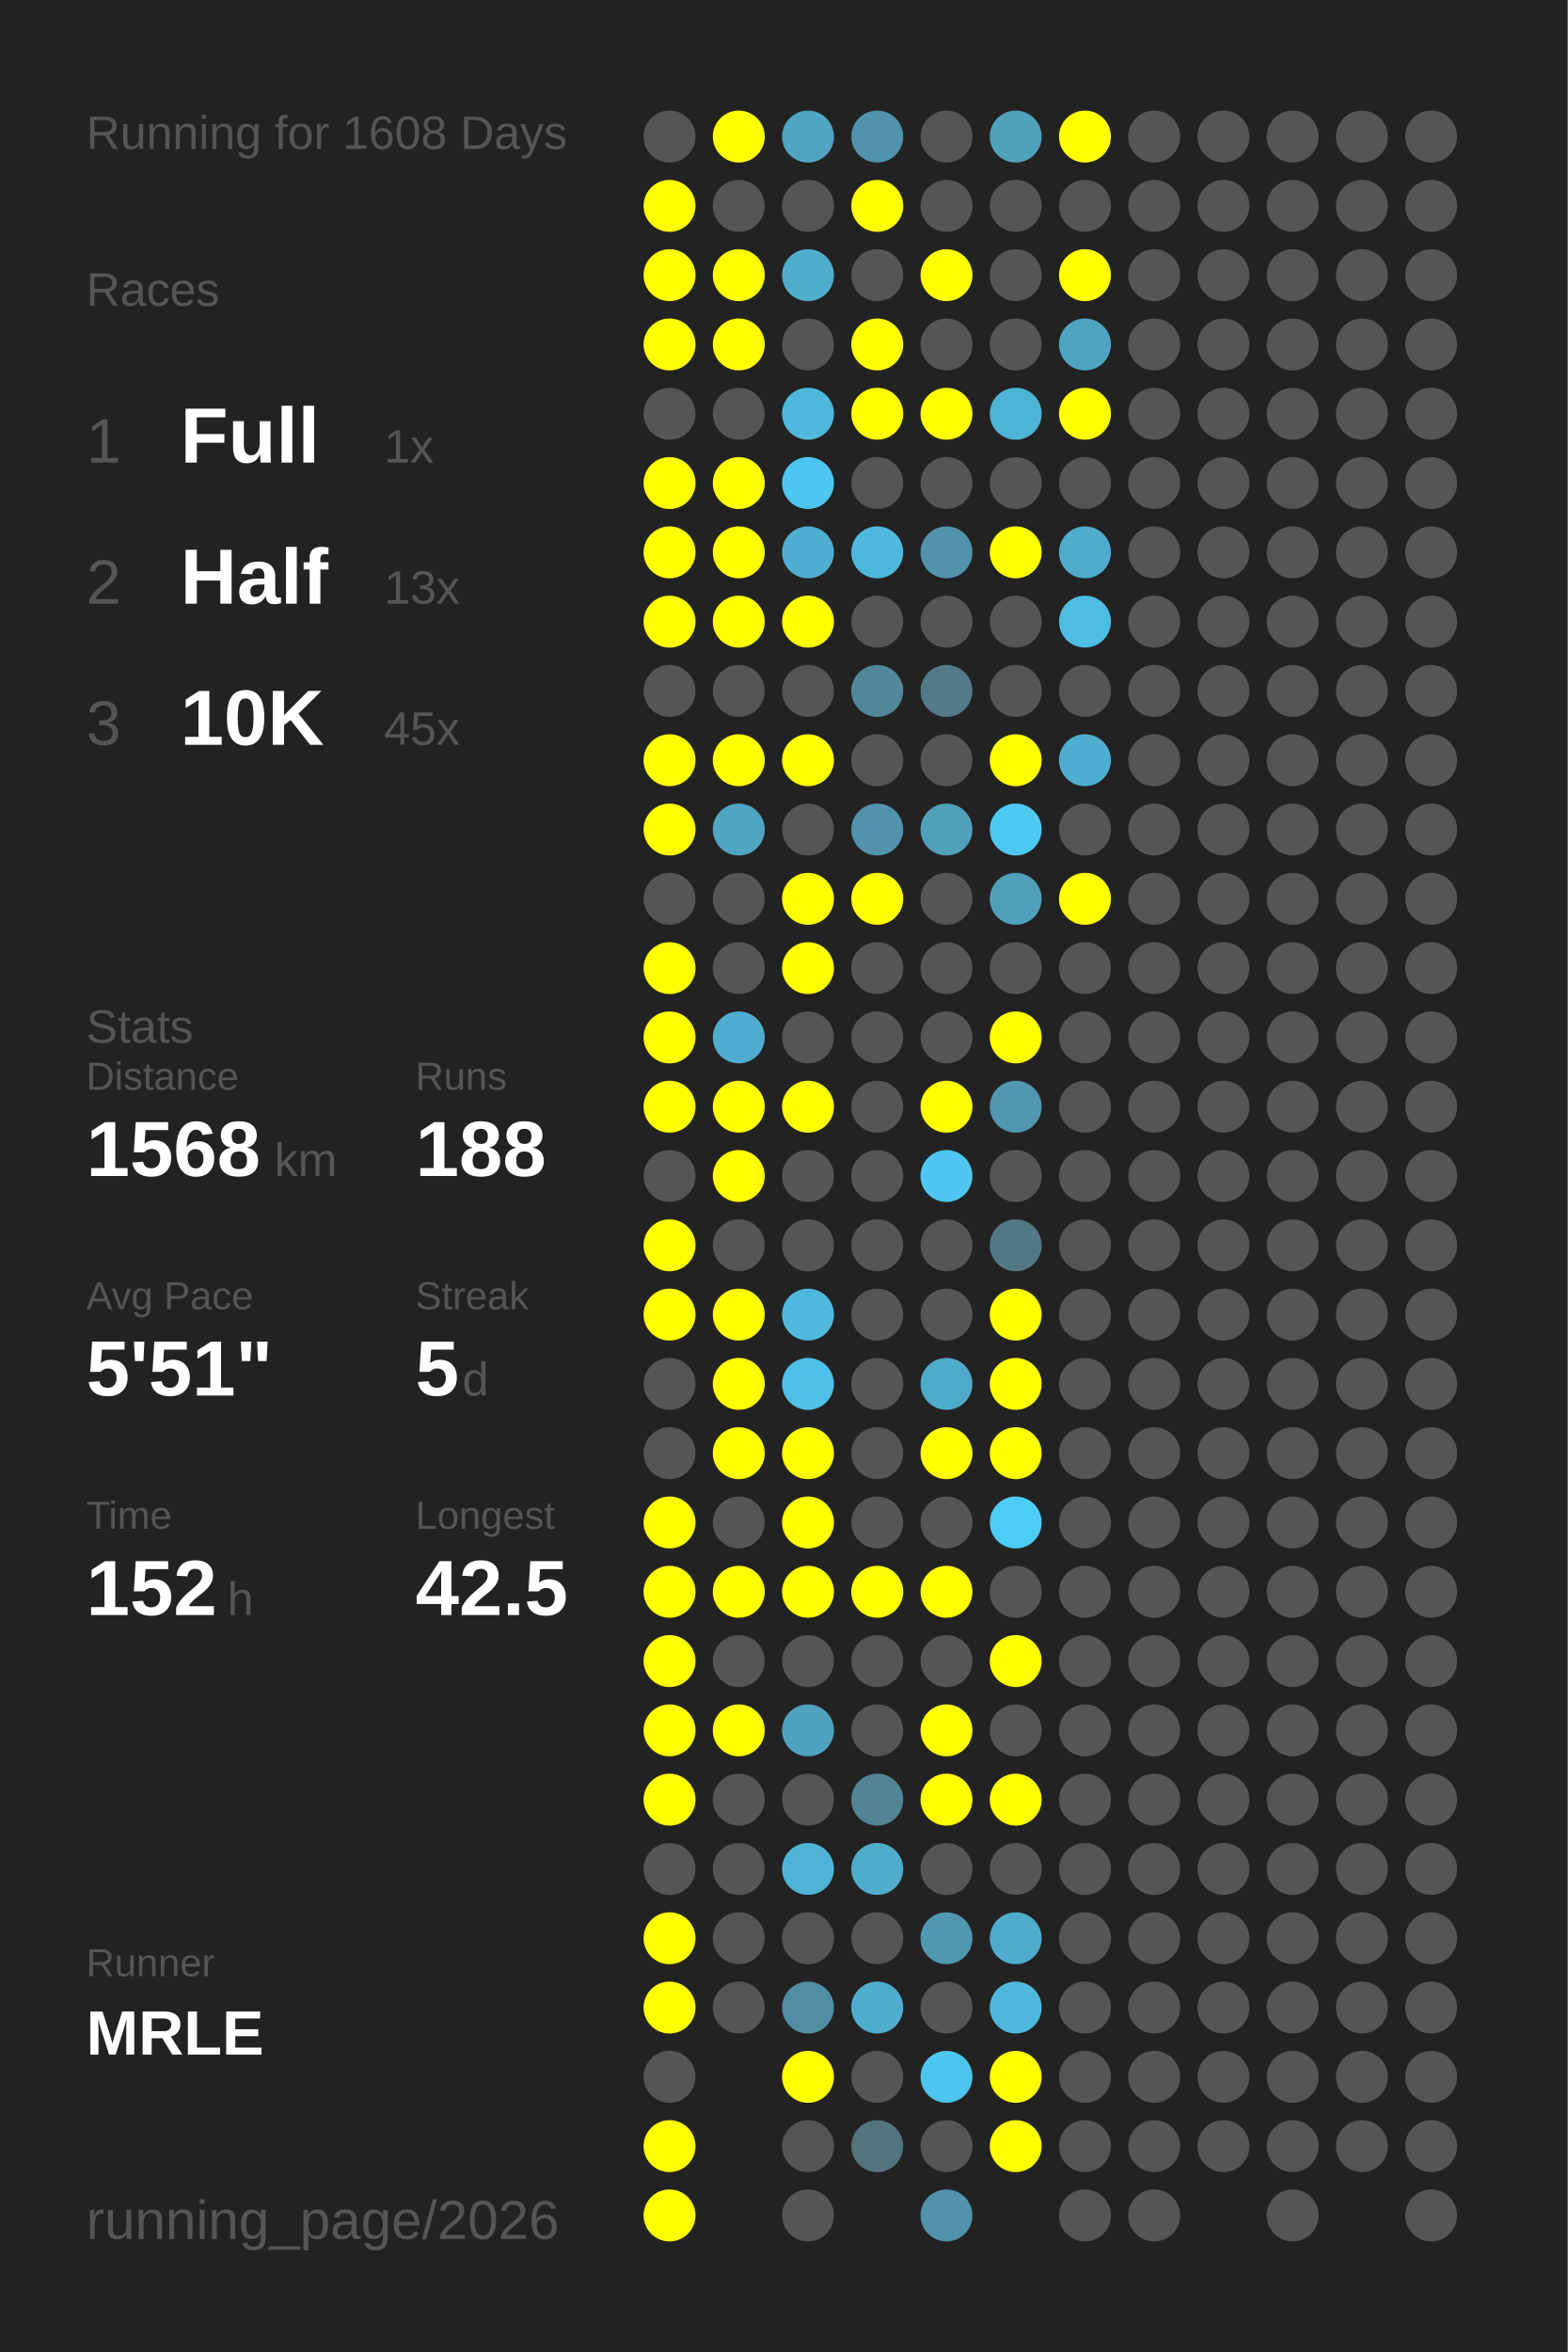
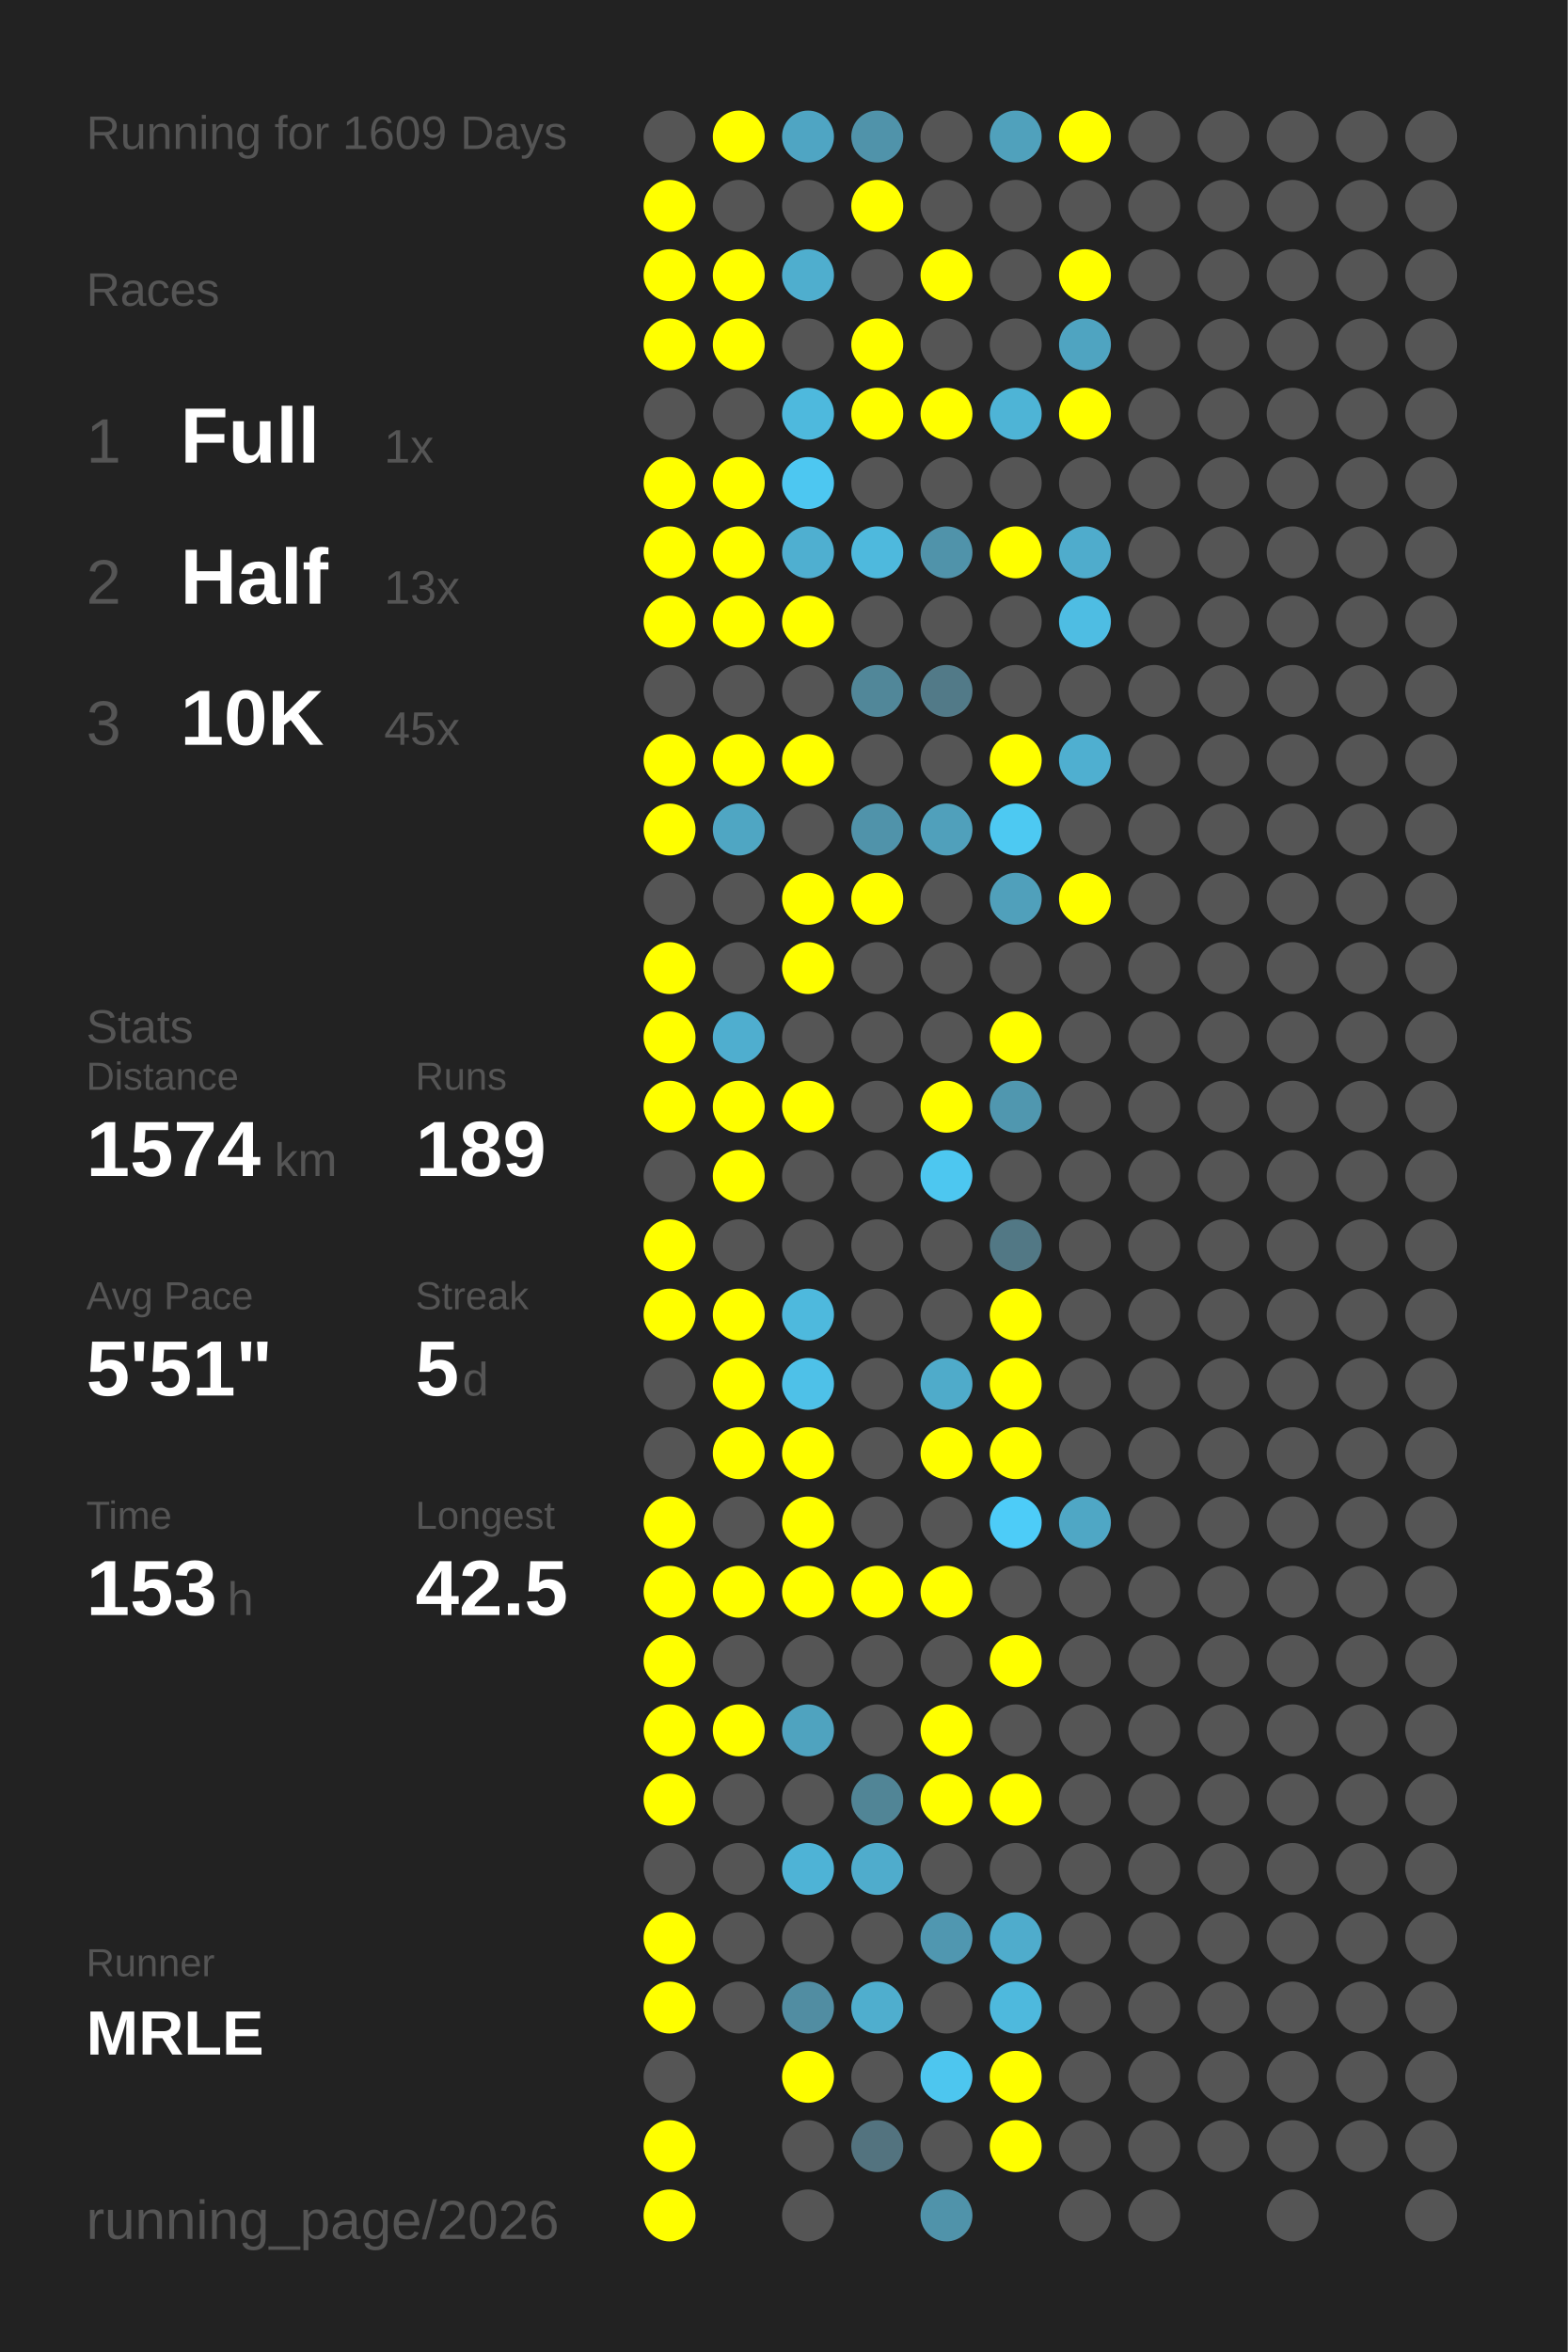
<svg xmlns="http://www.w3.org/2000/svg" baseProfile="full" height="300mm" version="1.1" viewBox="0,0,200,300" width="200mm">
  <defs />
  <rect fill="#222222" height="300" width="200" x="0" y="0" />
-   <text fill="#555555" style="font-size:6px; font-family:Arial;" x="11" y="19">Running for 1608 Days</text>
+   <text fill="#555555" style="font-size:6px; font-family:Arial;" x="11" y="19">Running for 1609 Days</text>
  <text fill="#555555" style="font-size:6px; font-family:Arial;" x="11" y="39">Races</text>
  <text fill="#555555" style="font-size:8px; font-family:Arial;" x="11" y="59">1</text>
  <text fill="#FFFFFF" style="font-size:10px; font-family:Arial; font-weight:bold;" x="23" y="59">Full</text>
  <text fill="#555555" style="font-size:6px; font-family:Arial;" x="49" y="59">1x</text>
  <text fill="#555555" style="font-size:8px; font-family:Arial;" x="11" y="77">2</text>
  <text fill="#FFFFFF" style="font-size:10px; font-family:Arial; font-weight:bold;" x="23" y="77">Half</text>
  <text fill="#555555" style="font-size:6px; font-family:Arial;" x="49" y="77">13x</text>
  <text fill="#555555" style="font-size:8px; font-family:Arial;" x="11" y="95">3</text>
  <text fill="#FFFFFF" style="font-size:10px; font-family:Arial; font-weight:bold;" x="23" y="95">10K</text>
  <text fill="#555555" style="font-size:6px; font-family:Arial;" x="49" y="95">45x</text>
  <text fill="#555555" style="font-size:6px; font-family:Arial;" x="11" y="133">Stats</text>
  <text fill="#555555" style="font-size:5px; font-family:Arial;" x="11" y="139">Distance</text>
-   <text fill="#FFFFFF" style="font-size:10px; font-family:Arial; font-weight:bold;" x="11" y="150">1568</text>
+   <text fill="#FFFFFF" style="font-size:10px; font-family:Arial; font-weight:bold;" x="11" y="150">1574</text>
  <text fill="#555555" style="font-size:6px; font-family:Arial;" x="35" y="150">km</text>
  <text fill="#555555" style="font-size:5px; font-family:Arial;" x="53" y="139">Runs</text>
-   <text fill="#FFFFFF" style="font-size:10px; font-family:Arial; font-weight:bold;" x="53" y="150">188</text>
+   <text fill="#FFFFFF" style="font-size:10px; font-family:Arial; font-weight:bold;" x="53" y="150">189</text>
  <text fill="#555555" style="font-size:5px; font-family:Arial;" x="11" y="167">Avg Pace</text>
  <text fill="#FFFFFF" style="font-size:10px; font-family:Arial; font-weight:bold;" x="11" y="178">5'51"</text>
  <text fill="#555555" style="font-size:5px; font-family:Arial;" x="53" y="167">Streak</text>
  <text fill="#FFFFFF" style="font-size:10px; font-family:Arial; font-weight:bold;" x="53" y="178">5</text>
  <text fill="#555555" style="font-size:6px; font-family:Arial;" x="59" y="178">d</text>
  <text fill="#555555" style="font-size:5px; font-family:Arial;" x="11" y="195">Time</text>
-   <text fill="#FFFFFF" style="font-size:10px; font-family:Arial; font-weight:bold;" x="11" y="206">152</text>
+   <text fill="#FFFFFF" style="font-size:10px; font-family:Arial; font-weight:bold;" x="11" y="206">153</text>
  <text fill="#555555" style="font-size:6px; font-family:Arial;" x="29" y="206">h</text>
  <text fill="#555555" style="font-size:5px; font-family:Arial;" x="53" y="195">Longest</text>
  <text fill="#FFFFFF" style="font-size:10px; font-family:Arial; font-weight:bold;" x="53" y="206">42.5</text>
  <text fill="#555555" style="font-size:5px; font-family:Arial;" x="11" y="252.065">Runner</text>
  <text fill="#FFFFFF" style="font-size:8px; font-family:Arial; font-weight:bold;" x="11" y="262.065">MRLE</text>
  <text fill="#555555" style="font-size:7px; font-family:Arial;" x="11" y="285.581">running_page/2026</text>
  <circle cx="85.417" cy="17.419" fill="#555555" r="3.312" />
  <circle cx="85.417" cy="26.258" fill="#FFFF00" r="3.312" />
  <circle cx="85.417" cy="35.097" fill="#FFFF00" r="3.312" />
  <circle cx="85.417" cy="43.935" fill="#FFFF00" r="3.312" />
  <circle cx="85.417" cy="52.774" fill="#555555" r="3.312" />
  <circle cx="85.417" cy="61.613" fill="#FFFF00" r="3.312" />
  <circle cx="85.417" cy="70.452" fill="#FFFF00" r="3.312" />
  <circle cx="85.417" cy="79.29" fill="#FFFF00" r="3.312" />
  <circle cx="85.417" cy="88.129" fill="#555555" r="3.312" />
  <circle cx="85.417" cy="96.968" fill="#FFFF00" r="3.312" />
  <circle cx="85.417" cy="105.806" fill="#FFFF00" r="3.312" />
  <circle cx="85.417" cy="114.645" fill="#555555" r="3.312" />
  <circle cx="85.417" cy="123.484" fill="#FFFF00" r="3.312" />
  <circle cx="85.417" cy="132.323" fill="#FFFF00" r="3.312" />
  <circle cx="85.417" cy="141.161" fill="#FFFF00" r="3.312" />
  <circle cx="85.417" cy="150" fill="#555555" r="3.312" />
  <circle cx="85.417" cy="158.839" fill="#FFFF00" r="3.312" />
  <circle cx="85.417" cy="167.677" fill="#FFFF00" r="3.312" />
  <circle cx="85.417" cy="176.516" fill="#555555" r="3.312" />
  <circle cx="85.417" cy="185.355" fill="#555555" r="3.312" />
  <circle cx="85.417" cy="194.194" fill="#FFFF00" r="3.312" />
  <circle cx="85.417" cy="203.032" fill="#FFFF00" r="3.312" />
  <circle cx="85.417" cy="211.871" fill="#FFFF00" r="3.312" />
  <circle cx="85.417" cy="220.71" fill="#FFFF00" r="3.312" />
  <circle cx="85.417" cy="229.548" fill="#FFFF00" r="3.312" />
  <circle cx="85.417" cy="238.387" fill="#555555" r="3.312" />
  <circle cx="85.417" cy="247.226" fill="#FFFF00" r="3.312" />
  <circle cx="85.417" cy="256.065" fill="#FFFF00" r="3.312" />
  <circle cx="85.417" cy="264.903" fill="#555555" r="3.312" />
  <circle cx="85.417" cy="273.742" fill="#FFFF00" r="3.312" />
  <circle cx="85.417" cy="282.581" fill="#FFFF00" r="3.312" />
  <circle cx="94.25" cy="17.419" fill="#FFFF00" r="3.312" />
  <circle cx="94.25" cy="26.258" fill="#555555" r="3.312" />
  <circle cx="94.25" cy="35.097" fill="#FFFF00" r="3.312" />
  <circle cx="94.25" cy="43.935" fill="#FFFF00" r="3.312" />
  <circle cx="94.25" cy="52.774" fill="#555555" r="3.312" />
  <circle cx="94.25" cy="61.613" fill="#FFFF00" r="3.312" />
  <circle cx="94.25" cy="70.452" fill="#FFFF00" r="3.312" />
  <circle cx="94.25" cy="79.29" fill="#FFFF00" r="3.312" />
  <circle cx="94.25" cy="88.129" fill="#555555" r="3.312" />
  <circle cx="94.25" cy="96.968" fill="#FFFF00" r="3.312" />
  <circle cx="94.25" cy="105.806" fill="#4fa6c3" r="3.312" />
  <circle cx="94.25" cy="114.645" fill="#555555" r="3.312" />
  <circle cx="94.25" cy="123.484" fill="#555555" r="3.312" />
  <circle cx="94.25" cy="132.323" fill="#4faecf" r="3.312" />
  <circle cx="94.25" cy="141.161" fill="#FFFF00" r="3.312" />
  <circle cx="94.25" cy="150" fill="#FFFF00" r="3.312" />
  <circle cx="94.25" cy="158.839" fill="#555555" r="3.312" />
  <circle cx="94.25" cy="167.677" fill="#FFFF00" r="3.312" />
  <circle cx="94.25" cy="176.516" fill="#FFFF00" r="3.312" />
  <circle cx="94.25" cy="185.355" fill="#FFFF00" r="3.312" />
  <circle cx="94.25" cy="194.194" fill="#555555" r="3.312" />
  <circle cx="94.25" cy="203.032" fill="#FFFF00" r="3.312" />
  <circle cx="94.25" cy="211.871" fill="#555555" r="3.312" />
  <circle cx="94.25" cy="220.71" fill="#FFFF00" r="3.312" />
  <circle cx="94.25" cy="229.548" fill="#555555" r="3.312" />
  <circle cx="94.25" cy="238.387" fill="#555555" r="3.312" />
  <circle cx="94.25" cy="247.226" fill="#555555" r="3.312" />
  <circle cx="94.25" cy="256.065" fill="#555555" r="3.312" />
  <circle cx="103.083" cy="17.419" fill="#4fa5c3" r="3.312" />
  <circle cx="103.083" cy="26.258" fill="#555555" r="3.312" />
  <circle cx="103.083" cy="35.097" fill="#4faece" r="3.312" />
  <circle cx="103.083" cy="43.935" fill="#555555" r="3.312" />
  <circle cx="103.083" cy="52.774" fill="#4eb9dd" r="3.312" />
  <circle cx="103.083" cy="61.613" fill="#4dc7f1" r="3.312" />
  <circle cx="103.083" cy="70.452" fill="#4fafd0" r="3.312" />
  <circle cx="103.083" cy="79.29" fill="#FFFF00" r="3.312" />
  <circle cx="103.083" cy="88.129" fill="#555555" r="3.312" />
  <circle cx="103.083" cy="96.968" fill="#FFFF00" r="3.312" />
  <circle cx="103.083" cy="105.806" fill="#555555" r="3.312" />
  <circle cx="103.083" cy="114.645" fill="#FFFF00" r="3.312" />
  <circle cx="103.083" cy="123.484" fill="#FFFF00" r="3.312" />
  <circle cx="103.083" cy="132.323" fill="#555555" r="3.312" />
  <circle cx="103.083" cy="141.161" fill="#FFFF00" r="3.312" />
  <circle cx="103.083" cy="150" fill="#555555" r="3.312" />
  <circle cx="103.083" cy="158.839" fill="#555555" r="3.312" />
  <circle cx="103.083" cy="167.677" fill="#4eb9dd" r="3.312" />
  <circle cx="103.083" cy="176.516" fill="#4ec1e8" r="3.312" />
  <circle cx="103.083" cy="185.355" fill="#FFFF00" r="3.312" />
  <circle cx="103.083" cy="194.194" fill="#FFFF00" r="3.312" />
  <circle cx="103.083" cy="203.032" fill="#FFFF00" r="3.312" />
  <circle cx="103.083" cy="211.871" fill="#555555" r="3.312" />
  <circle cx="103.083" cy="220.71" fill="#4fa3bf" r="3.312" />
  <circle cx="103.083" cy="229.548" fill="#555555" r="3.312" />
  <circle cx="103.083" cy="238.387" fill="#4eb3d6" r="3.312" />
  <circle cx="103.083" cy="247.226" fill="#555555" r="3.312" />
  <circle cx="103.083" cy="256.065" fill="#518da2" r="3.312" />
  <circle cx="103.083" cy="264.903" fill="#FFFF00" r="3.312" />
  <circle cx="103.083" cy="273.742" fill="#555555" r="3.312" />
  <circle cx="103.083" cy="282.581" fill="#555555" r="3.312" />
  <circle cx="111.917" cy="17.419" fill="#5093aa" r="3.312" />
  <circle cx="111.917" cy="26.258" fill="#FFFF00" r="3.312" />
  <circle cx="111.917" cy="35.097" fill="#555555" r="3.312" />
  <circle cx="111.917" cy="43.935" fill="#FFFF00" r="3.312" />
  <circle cx="111.917" cy="52.774" fill="#FFFF00" r="3.312" />
  <circle cx="111.917" cy="61.613" fill="#555555" r="3.312" />
  <circle cx="111.917" cy="70.452" fill="#4eb9dd" r="3.312" />
  <circle cx="111.917" cy="79.29" fill="#555555" r="3.312" />
  <circle cx="111.917" cy="88.129" fill="#518799" r="3.312" />
  <circle cx="111.917" cy="96.968" fill="#555555" r="3.312" />
  <circle cx="111.917" cy="105.806" fill="#5093aa" r="3.312" />
  <circle cx="111.917" cy="114.645" fill="#FFFF00" r="3.312" />
  <circle cx="111.917" cy="123.484" fill="#555555" r="3.312" />
  <circle cx="111.917" cy="132.323" fill="#555555" r="3.312" />
  <circle cx="111.917" cy="141.161" fill="#555555" r="3.312" />
  <circle cx="111.917" cy="150" fill="#555555" r="3.312" />
  <circle cx="111.917" cy="158.839" fill="#555555" r="3.312" />
  <circle cx="111.917" cy="167.677" fill="#555555" r="3.312" />
  <circle cx="111.917" cy="176.516" fill="#555555" r="3.312" />
  <circle cx="111.917" cy="185.355" fill="#555555" r="3.312" />
  <circle cx="111.917" cy="194.194" fill="#555555" r="3.312" />
  <circle cx="111.917" cy="203.032" fill="#FFFF00" r="3.312" />
  <circle cx="111.917" cy="211.871" fill="#555555" r="3.312" />
  <circle cx="111.917" cy="220.71" fill="#555555" r="3.312" />
  <circle cx="111.917" cy="229.548" fill="#518596" r="3.312" />
  <circle cx="111.917" cy="238.387" fill="#4faccc" r="3.312" />
  <circle cx="111.917" cy="247.226" fill="#555555" r="3.312" />
  <circle cx="111.917" cy="256.065" fill="#4faece" r="3.312" />
  <circle cx="111.917" cy="264.903" fill="#555555" r="3.312" />
  <circle cx="111.917" cy="273.742" fill="#53737f" r="3.312" />
  <circle cx="120.75" cy="17.419" fill="#555555" r="3.312" />
  <circle cx="120.75" cy="26.258" fill="#555555" r="3.312" />
  <circle cx="120.75" cy="35.097" fill="#FFFF00" r="3.312" />
  <circle cx="120.75" cy="43.935" fill="#555555" r="3.312" />
  <circle cx="120.75" cy="52.774" fill="#FFFF00" r="3.312" />
  <circle cx="120.75" cy="61.613" fill="#555555" r="3.312" />
  <circle cx="120.75" cy="70.452" fill="#5093aa" r="3.312" />
  <circle cx="120.75" cy="79.29" fill="#555555" r="3.312" />
  <circle cx="120.75" cy="88.129" fill="#527a88" r="3.312" />
  <circle cx="120.75" cy="96.968" fill="#555555" r="3.312" />
  <circle cx="120.75" cy="105.806" fill="#50a0bb" r="3.312" />
  <circle cx="120.75" cy="114.645" fill="#555555" r="3.312" />
  <circle cx="120.75" cy="123.484" fill="#555555" r="3.312" />
  <circle cx="120.75" cy="132.323" fill="#555555" r="3.312" />
  <circle cx="120.75" cy="141.161" fill="#FFFF00" r="3.312" />
  <circle cx="120.75" cy="150" fill="#4dc7f0" r="3.312" />
  <circle cx="120.75" cy="158.839" fill="#555555" r="3.312" />
  <circle cx="120.75" cy="167.677" fill="#555555" r="3.312" />
  <circle cx="120.75" cy="176.516" fill="#4fabca" r="3.312" />
  <circle cx="120.75" cy="185.355" fill="#FFFF00" r="3.312" />
  <circle cx="120.75" cy="194.194" fill="#555555" r="3.312" />
  <circle cx="120.75" cy="203.032" fill="#FFFF00" r="3.312" />
  <circle cx="120.75" cy="211.871" fill="#555555" r="3.312" />
  <circle cx="120.75" cy="220.71" fill="#FFFF00" r="3.312" />
  <circle cx="120.75" cy="229.548" fill="#FFFF00" r="3.312" />
  <circle cx="120.75" cy="238.387" fill="#555555" r="3.312" />
  <circle cx="120.75" cy="247.226" fill="#5097b0" r="3.312" />
  <circle cx="120.75" cy="256.065" fill="#555555" r="3.312" />
  <circle cx="120.75" cy="264.903" fill="#4dc6ef" r="3.312" />
  <circle cx="120.75" cy="273.742" fill="#555555" r="3.312" />
  <circle cx="120.75" cy="282.581" fill="#5093aa" r="3.312" />
  <circle cx="129.583" cy="17.419" fill="#50a1bc" r="3.312" />
  <circle cx="129.583" cy="26.258" fill="#555555" r="3.312" />
  <circle cx="129.583" cy="35.097" fill="#555555" r="3.312" />
  <circle cx="129.583" cy="43.935" fill="#555555" r="3.312" />
  <circle cx="129.583" cy="52.774" fill="#4eb4d6" r="3.312" />
  <circle cx="129.583" cy="61.613" fill="#555555" r="3.312" />
  <circle cx="129.583" cy="70.452" fill="#FFFF00" r="3.312" />
  <circle cx="129.583" cy="79.29" fill="#555555" r="3.312" />
  <circle cx="129.583" cy="88.129" fill="#555555" r="3.312" />
  <circle cx="129.583" cy="96.968" fill="#FFFF00" r="3.312" />
  <circle cx="129.583" cy="105.806" fill="#4dc9f2" r="3.312" />
  <circle cx="129.583" cy="114.645" fill="#50a0bb" r="3.312" />
  <circle cx="129.583" cy="123.484" fill="#555555" r="3.312" />
  <circle cx="129.583" cy="132.323" fill="#FFFF00" r="3.312" />
  <circle cx="129.583" cy="141.161" fill="#5097af" r="3.312" />
  <circle cx="129.583" cy="150" fill="#555555" r="3.312" />
  <circle cx="129.583" cy="158.839" fill="#527885" r="3.312" />
  <circle cx="129.583" cy="167.677" fill="#FFFF00" r="3.312" />
  <circle cx="129.583" cy="176.516" fill="#FFFF00" r="3.312" />
  <circle cx="129.583" cy="185.355" fill="#FFFF00" r="3.312" />
  <circle cx="129.583" cy="194.194" fill="#4dccf8" r="3.312" />
  <circle cx="129.583" cy="203.032" fill="#555555" r="3.312" />
  <circle cx="129.583" cy="211.871" fill="#FFFF00" r="3.312" />
  <circle cx="129.583" cy="220.71" fill="#555555" r="3.312" />
  <circle cx="129.583" cy="229.548" fill="#FFFF00" r="3.312" />
  <circle cx="129.583" cy="238.387" fill="#555555" r="3.312" />
  <circle cx="129.583" cy="247.226" fill="#4faccc" r="3.312" />
  <circle cx="129.583" cy="256.065" fill="#4eb9dd" r="3.312" />
  <circle cx="129.583" cy="264.903" fill="#FFFF00" r="3.312" />
  <circle cx="129.583" cy="273.742" fill="#FFFF00" r="3.312" />
  <circle cx="138.417" cy="17.419" fill="#FFFF00" r="3.312" />
  <circle cx="138.417" cy="26.258" fill="#555555" r="3.312" />
  <circle cx="138.417" cy="35.097" fill="#FFFF00" r="3.312" />
  <circle cx="138.417" cy="43.935" fill="#4fa4c1" r="3.312" />
  <circle cx="138.417" cy="52.774" fill="#FFFF00" r="3.312" />
  <circle cx="138.417" cy="61.613" fill="#555555" r="3.312" />
  <circle cx="138.417" cy="70.452" fill="#4faccc" r="3.312" />
  <circle cx="138.417" cy="79.29" fill="#4ebde3" r="3.312" />
  <circle cx="138.417" cy="88.129" fill="#555555" r="3.312" />
  <circle cx="138.417" cy="96.968" fill="#4fafd0" r="3.312" />
  <circle cx="138.417" cy="105.806" fill="#555555" r="3.312" />
  <circle cx="138.417" cy="114.645" fill="#FFFF00" r="3.312" />
  <circle cx="138.417" cy="123.484" fill="#555555" r="3.312" />
  <circle cx="138.417" cy="132.323" fill="#555555" r="3.312" />
  <circle cx="138.417" cy="141.161" fill="#555555" r="3.312" />
  <circle cx="138.417" cy="150" fill="#555555" r="3.312" />
  <circle cx="138.417" cy="158.839" fill="#555555" r="3.312" />
  <circle cx="138.417" cy="167.677" fill="#555555" r="3.312" />
  <circle cx="138.417" cy="176.516" fill="#555555" r="3.312" />
  <circle cx="138.417" cy="185.355" fill="#555555" r="3.312" />
-   <circle cx="138.417" cy="194.194" fill="#555555" r="3.312" />
+   <circle cx="138.417" cy="194.194" fill="#4fa7c5" r="3.312" />
  <circle cx="138.417" cy="203.032" fill="#555555" r="3.312" />
  <circle cx="138.417" cy="211.871" fill="#555555" r="3.312" />
  <circle cx="138.417" cy="220.71" fill="#555555" r="3.312" />
  <circle cx="138.417" cy="229.548" fill="#555555" r="3.312" />
  <circle cx="138.417" cy="238.387" fill="#555555" r="3.312" />
  <circle cx="138.417" cy="247.226" fill="#555555" r="3.312" />
  <circle cx="138.417" cy="256.065" fill="#555555" r="3.312" />
  <circle cx="138.417" cy="264.903" fill="#555555" r="3.312" />
  <circle cx="138.417" cy="273.742" fill="#555555" r="3.312" />
  <circle cx="138.417" cy="282.581" fill="#555555" r="3.312" />
  <circle cx="147.25" cy="17.419" fill="#555555" r="3.312" />
  <circle cx="147.25" cy="26.258" fill="#555555" r="3.312" />
  <circle cx="147.25" cy="35.097" fill="#555555" r="3.312" />
  <circle cx="147.25" cy="43.935" fill="#555555" r="3.312" />
  <circle cx="147.25" cy="52.774" fill="#555555" r="3.312" />
  <circle cx="147.25" cy="61.613" fill="#555555" r="3.312" />
  <circle cx="147.25" cy="70.452" fill="#555555" r="3.312" />
  <circle cx="147.25" cy="79.29" fill="#555555" r="3.312" />
  <circle cx="147.25" cy="88.129" fill="#555555" r="3.312" />
  <circle cx="147.25" cy="96.968" fill="#555555" r="3.312" />
  <circle cx="147.25" cy="105.806" fill="#555555" r="3.312" />
  <circle cx="147.25" cy="114.645" fill="#555555" r="3.312" />
  <circle cx="147.25" cy="123.484" fill="#555555" r="3.312" />
  <circle cx="147.25" cy="132.323" fill="#555555" r="3.312" />
  <circle cx="147.25" cy="141.161" fill="#555555" r="3.312" />
  <circle cx="147.25" cy="150" fill="#555555" r="3.312" />
  <circle cx="147.25" cy="158.839" fill="#555555" r="3.312" />
  <circle cx="147.25" cy="167.677" fill="#555555" r="3.312" />
  <circle cx="147.25" cy="176.516" fill="#555555" r="3.312" />
  <circle cx="147.25" cy="185.355" fill="#555555" r="3.312" />
  <circle cx="147.25" cy="194.194" fill="#555555" r="3.312" />
  <circle cx="147.25" cy="203.032" fill="#555555" r="3.312" />
  <circle cx="147.25" cy="211.871" fill="#555555" r="3.312" />
  <circle cx="147.25" cy="220.71" fill="#555555" r="3.312" />
  <circle cx="147.25" cy="229.548" fill="#555555" r="3.312" />
  <circle cx="147.25" cy="238.387" fill="#555555" r="3.312" />
  <circle cx="147.25" cy="247.226" fill="#555555" r="3.312" />
  <circle cx="147.25" cy="256.065" fill="#555555" r="3.312" />
  <circle cx="147.25" cy="264.903" fill="#555555" r="3.312" />
  <circle cx="147.25" cy="273.742" fill="#555555" r="3.312" />
  <circle cx="147.25" cy="282.581" fill="#555555" r="3.312" />
  <circle cx="156.083" cy="17.419" fill="#555555" r="3.312" />
  <circle cx="156.083" cy="26.258" fill="#555555" r="3.312" />
  <circle cx="156.083" cy="35.097" fill="#555555" r="3.312" />
  <circle cx="156.083" cy="43.935" fill="#555555" r="3.312" />
  <circle cx="156.083" cy="52.774" fill="#555555" r="3.312" />
  <circle cx="156.083" cy="61.613" fill="#555555" r="3.312" />
  <circle cx="156.083" cy="70.452" fill="#555555" r="3.312" />
  <circle cx="156.083" cy="79.29" fill="#555555" r="3.312" />
  <circle cx="156.083" cy="88.129" fill="#555555" r="3.312" />
  <circle cx="156.083" cy="96.968" fill="#555555" r="3.312" />
  <circle cx="156.083" cy="105.806" fill="#555555" r="3.312" />
  <circle cx="156.083" cy="114.645" fill="#555555" r="3.312" />
  <circle cx="156.083" cy="123.484" fill="#555555" r="3.312" />
  <circle cx="156.083" cy="132.323" fill="#555555" r="3.312" />
  <circle cx="156.083" cy="141.161" fill="#555555" r="3.312" />
  <circle cx="156.083" cy="150" fill="#555555" r="3.312" />
  <circle cx="156.083" cy="158.839" fill="#555555" r="3.312" />
  <circle cx="156.083" cy="167.677" fill="#555555" r="3.312" />
  <circle cx="156.083" cy="176.516" fill="#555555" r="3.312" />
  <circle cx="156.083" cy="185.355" fill="#555555" r="3.312" />
  <circle cx="156.083" cy="194.194" fill="#555555" r="3.312" />
  <circle cx="156.083" cy="203.032" fill="#555555" r="3.312" />
  <circle cx="156.083" cy="211.871" fill="#555555" r="3.312" />
  <circle cx="156.083" cy="220.71" fill="#555555" r="3.312" />
  <circle cx="156.083" cy="229.548" fill="#555555" r="3.312" />
  <circle cx="156.083" cy="238.387" fill="#555555" r="3.312" />
  <circle cx="156.083" cy="247.226" fill="#555555" r="3.312" />
  <circle cx="156.083" cy="256.065" fill="#555555" r="3.312" />
  <circle cx="156.083" cy="264.903" fill="#555555" r="3.312" />
  <circle cx="156.083" cy="273.742" fill="#555555" r="3.312" />
  <circle cx="164.917" cy="17.419" fill="#555555" r="3.312" />
  <circle cx="164.917" cy="26.258" fill="#555555" r="3.312" />
  <circle cx="164.917" cy="35.097" fill="#555555" r="3.312" />
  <circle cx="164.917" cy="43.935" fill="#555555" r="3.312" />
  <circle cx="164.917" cy="52.774" fill="#555555" r="3.312" />
  <circle cx="164.917" cy="61.613" fill="#555555" r="3.312" />
  <circle cx="164.917" cy="70.452" fill="#555555" r="3.312" />
  <circle cx="164.917" cy="79.29" fill="#555555" r="3.312" />
  <circle cx="164.917" cy="88.129" fill="#555555" r="3.312" />
  <circle cx="164.917" cy="96.968" fill="#555555" r="3.312" />
  <circle cx="164.917" cy="105.806" fill="#555555" r="3.312" />
  <circle cx="164.917" cy="114.645" fill="#555555" r="3.312" />
  <circle cx="164.917" cy="123.484" fill="#555555" r="3.312" />
  <circle cx="164.917" cy="132.323" fill="#555555" r="3.312" />
  <circle cx="164.917" cy="141.161" fill="#555555" r="3.312" />
  <circle cx="164.917" cy="150" fill="#555555" r="3.312" />
  <circle cx="164.917" cy="158.839" fill="#555555" r="3.312" />
  <circle cx="164.917" cy="167.677" fill="#555555" r="3.312" />
  <circle cx="164.917" cy="176.516" fill="#555555" r="3.312" />
  <circle cx="164.917" cy="185.355" fill="#555555" r="3.312" />
  <circle cx="164.917" cy="194.194" fill="#555555" r="3.312" />
  <circle cx="164.917" cy="203.032" fill="#555555" r="3.312" />
  <circle cx="164.917" cy="211.871" fill="#555555" r="3.312" />
  <circle cx="164.917" cy="220.71" fill="#555555" r="3.312" />
  <circle cx="164.917" cy="229.548" fill="#555555" r="3.312" />
  <circle cx="164.917" cy="238.387" fill="#555555" r="3.312" />
  <circle cx="164.917" cy="247.226" fill="#555555" r="3.312" />
  <circle cx="164.917" cy="256.065" fill="#555555" r="3.312" />
  <circle cx="164.917" cy="264.903" fill="#555555" r="3.312" />
  <circle cx="164.917" cy="273.742" fill="#555555" r="3.312" />
  <circle cx="164.917" cy="282.581" fill="#555555" r="3.312" />
  <circle cx="173.75" cy="17.419" fill="#555555" r="3.312" />
  <circle cx="173.75" cy="26.258" fill="#555555" r="3.312" />
  <circle cx="173.75" cy="35.097" fill="#555555" r="3.312" />
  <circle cx="173.75" cy="43.935" fill="#555555" r="3.312" />
  <circle cx="173.75" cy="52.774" fill="#555555" r="3.312" />
  <circle cx="173.75" cy="61.613" fill="#555555" r="3.312" />
  <circle cx="173.75" cy="70.452" fill="#555555" r="3.312" />
  <circle cx="173.75" cy="79.29" fill="#555555" r="3.312" />
  <circle cx="173.75" cy="88.129" fill="#555555" r="3.312" />
  <circle cx="173.75" cy="96.968" fill="#555555" r="3.312" />
  <circle cx="173.75" cy="105.806" fill="#555555" r="3.312" />
  <circle cx="173.75" cy="114.645" fill="#555555" r="3.312" />
  <circle cx="173.75" cy="123.484" fill="#555555" r="3.312" />
  <circle cx="173.75" cy="132.323" fill="#555555" r="3.312" />
  <circle cx="173.75" cy="141.161" fill="#555555" r="3.312" />
  <circle cx="173.75" cy="150" fill="#555555" r="3.312" />
  <circle cx="173.75" cy="158.839" fill="#555555" r="3.312" />
  <circle cx="173.75" cy="167.677" fill="#555555" r="3.312" />
  <circle cx="173.75" cy="176.516" fill="#555555" r="3.312" />
  <circle cx="173.75" cy="185.355" fill="#555555" r="3.312" />
  <circle cx="173.75" cy="194.194" fill="#555555" r="3.312" />
  <circle cx="173.75" cy="203.032" fill="#555555" r="3.312" />
  <circle cx="173.75" cy="211.871" fill="#555555" r="3.312" />
  <circle cx="173.75" cy="220.71" fill="#555555" r="3.312" />
  <circle cx="173.75" cy="229.548" fill="#555555" r="3.312" />
  <circle cx="173.75" cy="238.387" fill="#555555" r="3.312" />
  <circle cx="173.75" cy="247.226" fill="#555555" r="3.312" />
  <circle cx="173.75" cy="256.065" fill="#555555" r="3.312" />
  <circle cx="173.75" cy="264.903" fill="#555555" r="3.312" />
  <circle cx="173.75" cy="273.742" fill="#555555" r="3.312" />
  <circle cx="182.583" cy="17.419" fill="#555555" r="3.312" />
  <circle cx="182.583" cy="26.258" fill="#555555" r="3.312" />
  <circle cx="182.583" cy="35.097" fill="#555555" r="3.312" />
  <circle cx="182.583" cy="43.935" fill="#555555" r="3.312" />
  <circle cx="182.583" cy="52.774" fill="#555555" r="3.312" />
  <circle cx="182.583" cy="61.613" fill="#555555" r="3.312" />
  <circle cx="182.583" cy="70.452" fill="#555555" r="3.312" />
  <circle cx="182.583" cy="79.29" fill="#555555" r="3.312" />
  <circle cx="182.583" cy="88.129" fill="#555555" r="3.312" />
  <circle cx="182.583" cy="96.968" fill="#555555" r="3.312" />
  <circle cx="182.583" cy="105.806" fill="#555555" r="3.312" />
  <circle cx="182.583" cy="114.645" fill="#555555" r="3.312" />
  <circle cx="182.583" cy="123.484" fill="#555555" r="3.312" />
  <circle cx="182.583" cy="132.323" fill="#555555" r="3.312" />
  <circle cx="182.583" cy="141.161" fill="#555555" r="3.312" />
  <circle cx="182.583" cy="150" fill="#555555" r="3.312" />
  <circle cx="182.583" cy="158.839" fill="#555555" r="3.312" />
  <circle cx="182.583" cy="167.677" fill="#555555" r="3.312" />
  <circle cx="182.583" cy="176.516" fill="#555555" r="3.312" />
  <circle cx="182.583" cy="185.355" fill="#555555" r="3.312" />
  <circle cx="182.583" cy="194.194" fill="#555555" r="3.312" />
  <circle cx="182.583" cy="203.032" fill="#555555" r="3.312" />
  <circle cx="182.583" cy="211.871" fill="#555555" r="3.312" />
  <circle cx="182.583" cy="220.71" fill="#555555" r="3.312" />
  <circle cx="182.583" cy="229.548" fill="#555555" r="3.312" />
  <circle cx="182.583" cy="238.387" fill="#555555" r="3.312" />
  <circle cx="182.583" cy="247.226" fill="#555555" r="3.312" />
  <circle cx="182.583" cy="256.065" fill="#555555" r="3.312" />
  <circle cx="182.583" cy="264.903" fill="#555555" r="3.312" />
  <circle cx="182.583" cy="273.742" fill="#555555" r="3.312" />
  <circle cx="182.583" cy="282.581" fill="#555555" r="3.312" />
</svg>
